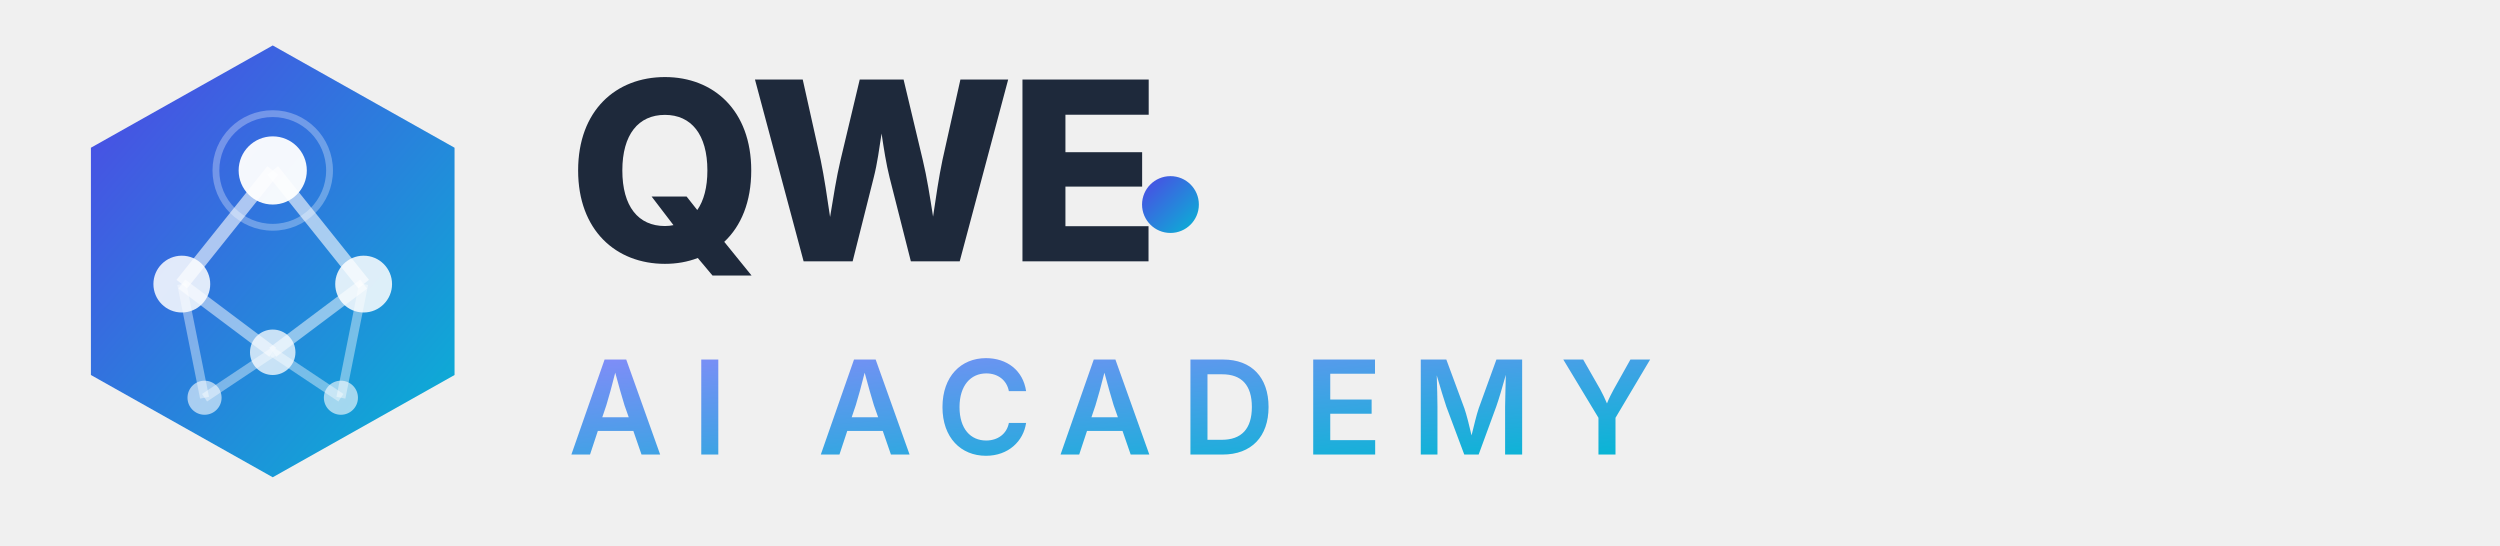
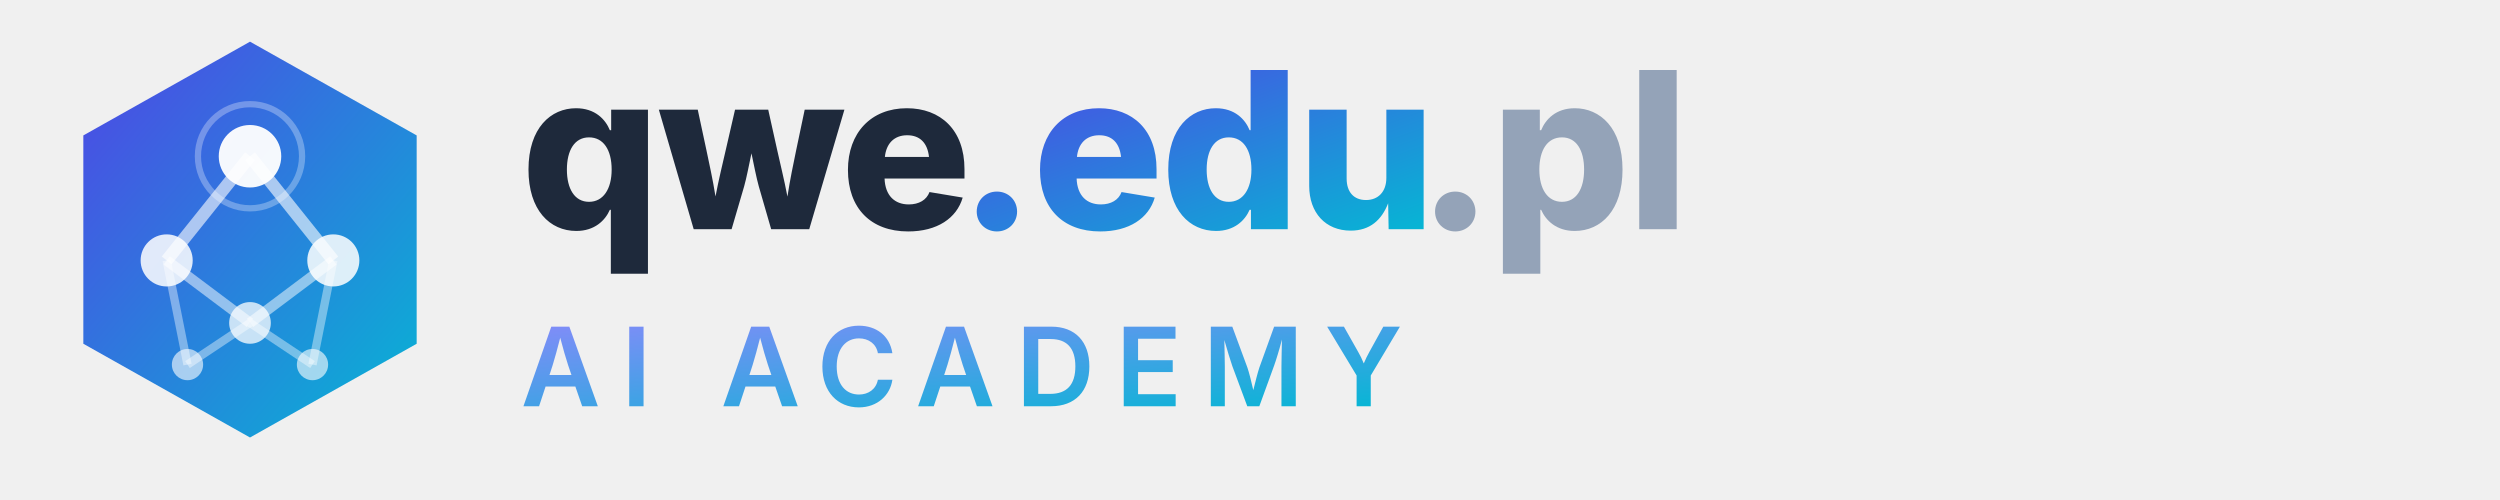
- <svg xmlns="http://www.w3.org/2000/svg" viewBox="0 0 220 48" fill="none">
+ <svg xmlns="http://www.w3.org/2000/svg" viewBox="0 0 240 48" fill="none">
  <defs>
    <linearGradient id="grad1" x1="0%" y1="0%" x2="100%" y2="100%">
      <stop offset="0%" style="stop-color:#4F46E5" />
      <stop offset="100%" style="stop-color:#06B6D4" />
    </linearGradient>
    <linearGradient id="grad2" x1="0%" y1="0%" x2="100%" y2="100%">
      <stop offset="0%" style="stop-color:#818CF8" />
      <stop offset="100%" style="stop-color:#06B6D4" />
    </linearGradient>
  </defs>
  <g transform="translate(4, 3)">
-     <polygon points="20,1 36,10 36,30 20,39 4,30 4,10" fill="url(#grad1)" rx="3" />
+     <polygon points="20,1 36,10 36,30 20,39 4,30 4,10" fill="url(#grad1)" />
    <circle cx="20" cy="12" r="3" fill="white" opacity="0.95" />
    <circle cx="12" cy="22" r="2.5" fill="white" opacity="0.85" />
    <circle cx="28" cy="22" r="2.5" fill="white" opacity="0.85" />
    <circle cx="20" cy="28" r="2" fill="white" opacity="0.75" />
    <circle cx="14" cy="32" r="1.5" fill="white" opacity="0.6" />
    <circle cx="26" cy="32" r="1.5" fill="white" opacity="0.6" />
    <line x1="20" y1="12" x2="12" y2="22" stroke="white" stroke-width="1.2" opacity="0.6" />
    <line x1="20" y1="12" x2="28" y2="22" stroke="white" stroke-width="1.2" opacity="0.6" />
    <line x1="12" y1="22" x2="20" y2="28" stroke="white" stroke-width="1" opacity="0.5" />
    <line x1="28" y1="22" x2="20" y2="28" stroke="white" stroke-width="1" opacity="0.5" />
    <line x1="12" y1="22" x2="14" y2="32" stroke="white" stroke-width="0.8" opacity="0.4" />
    <line x1="28" y1="22" x2="26" y2="32" stroke="white" stroke-width="0.8" opacity="0.4" />
    <line x1="20" y1="28" x2="14" y2="32" stroke="white" stroke-width="0.8" opacity="0.4" />
    <line x1="20" y1="28" x2="26" y2="32" stroke="white" stroke-width="0.8" opacity="0.4" />
    <circle cx="20" cy="12" r="5" fill="none" stroke="white" stroke-width="0.6" opacity="0.3" />
  </g>
-   <text x="50" y="23" font-family="'Plus Jakarta Sans', 'Inter', system-ui, sans-serif" font-weight="800" font-size="22" fill="#1E293B" letter-spacing="-0.5">QWE</text>
-   <circle cx="103" cy="18" r="2.5" fill="url(#grad1)" />
-   <text x="50" y="40" font-family="'Inter', system-ui, sans-serif" font-weight="600" font-size="11.5" fill="url(#grad2)" letter-spacing="2.5">AI ACADEMY</text>
+   <text x="50" y="22" font-family="'Plus Jakarta Sans', 'Inter', system-ui, sans-serif" font-weight="800" font-size="21" fill="#1E293B" letter-spacing="-0.3">qwe</text>
+   <text x="92" y="22" font-family="'Plus Jakarta Sans', 'Inter', system-ui, sans-serif" font-weight="800" font-size="21" fill="url(#grad1)" letter-spacing="-0.3">.edu</text>
+   <text x="136" y="22" font-family="'Plus Jakarta Sans', 'Inter', system-ui, sans-serif" font-weight="800" font-size="21" fill="#94A3B8" letter-spacing="-0.3">.pl</text>
+   <text x="50" y="39" font-family="'Inter', system-ui, sans-serif" font-weight="600" font-size="10.5" fill="url(#grad2)" letter-spacing="2">AI ACADEMY</text>
</svg>
